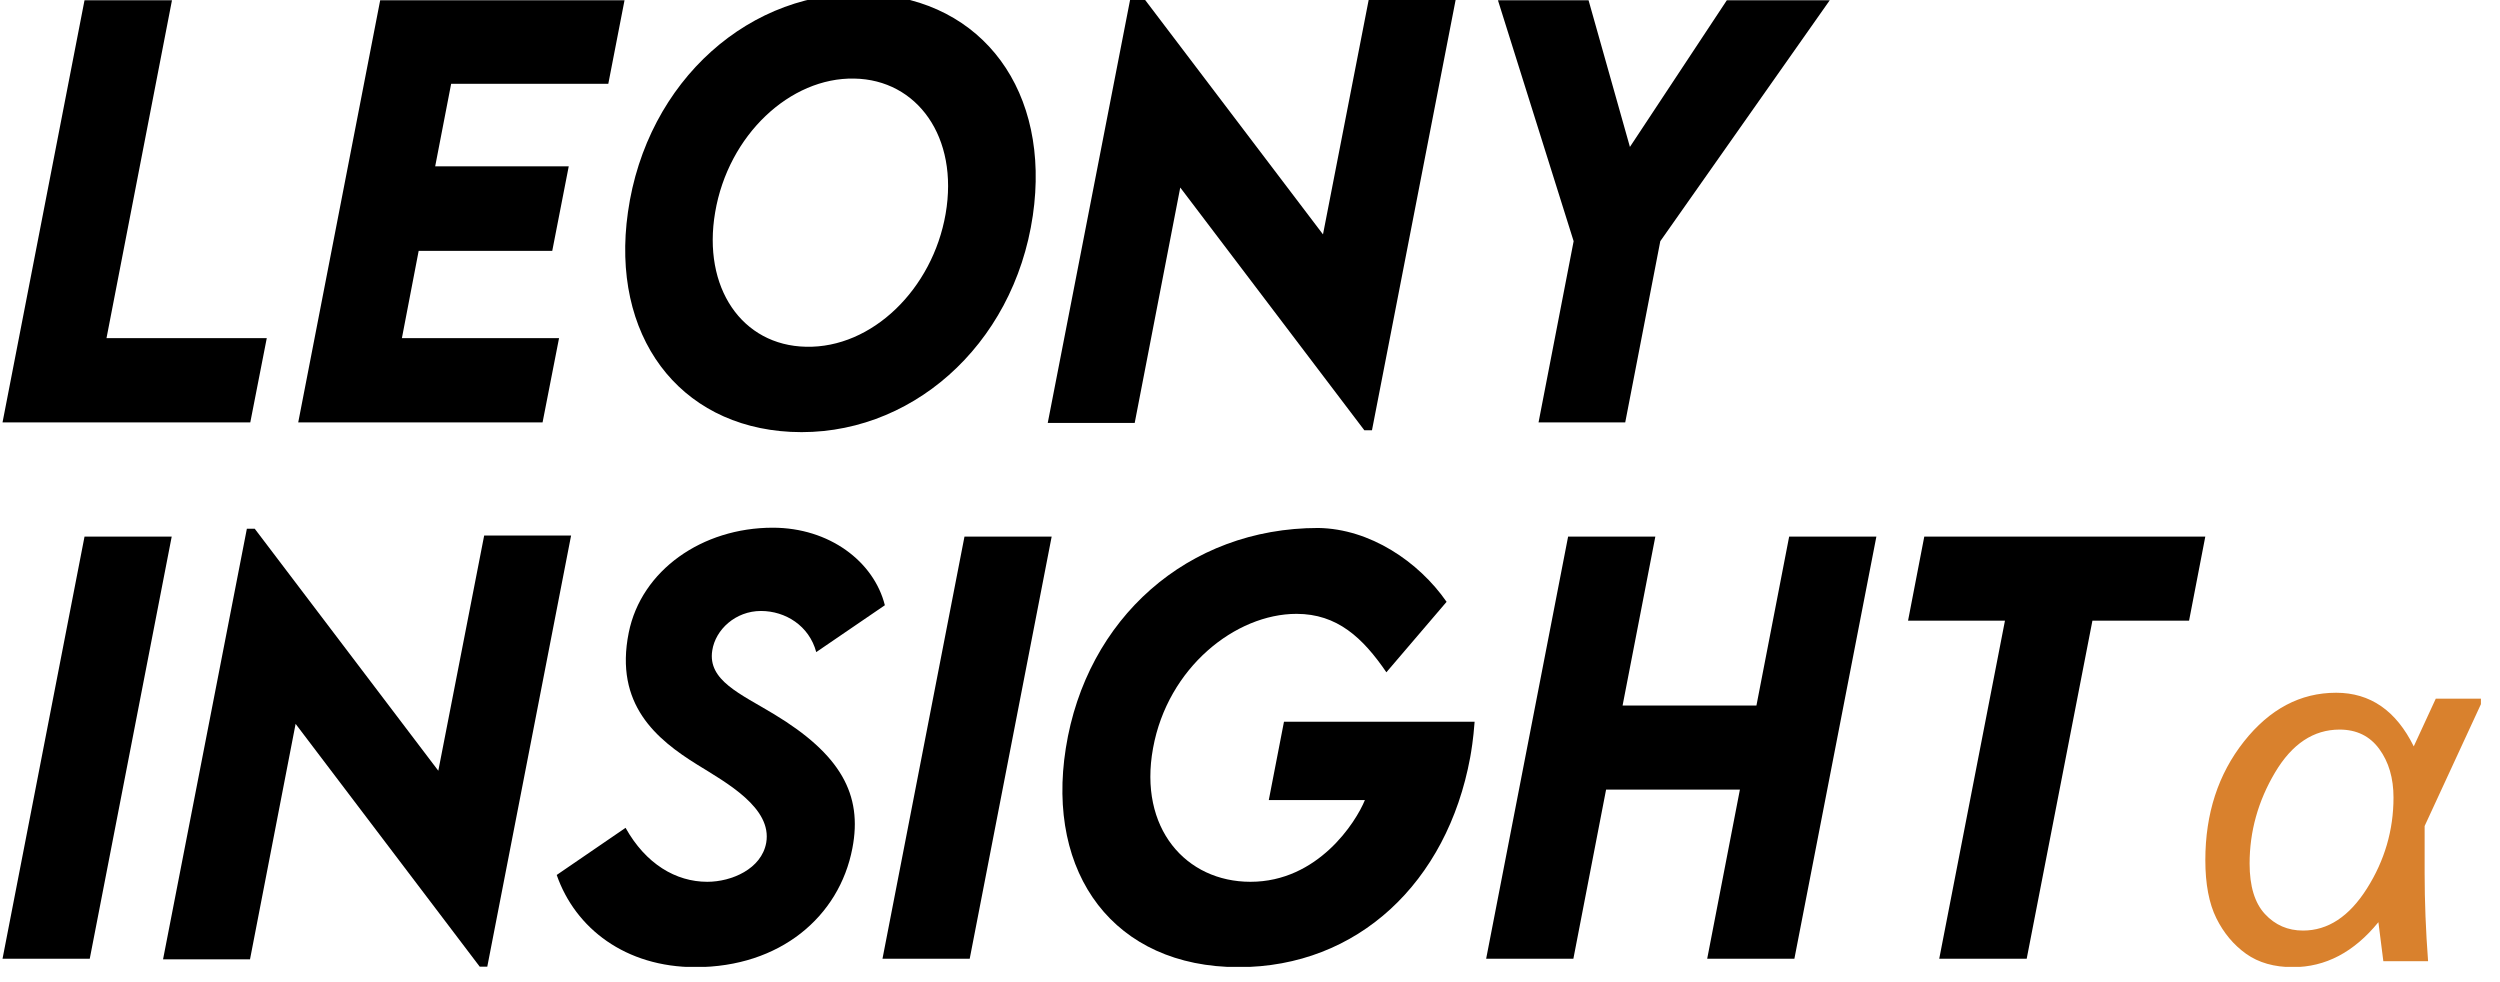
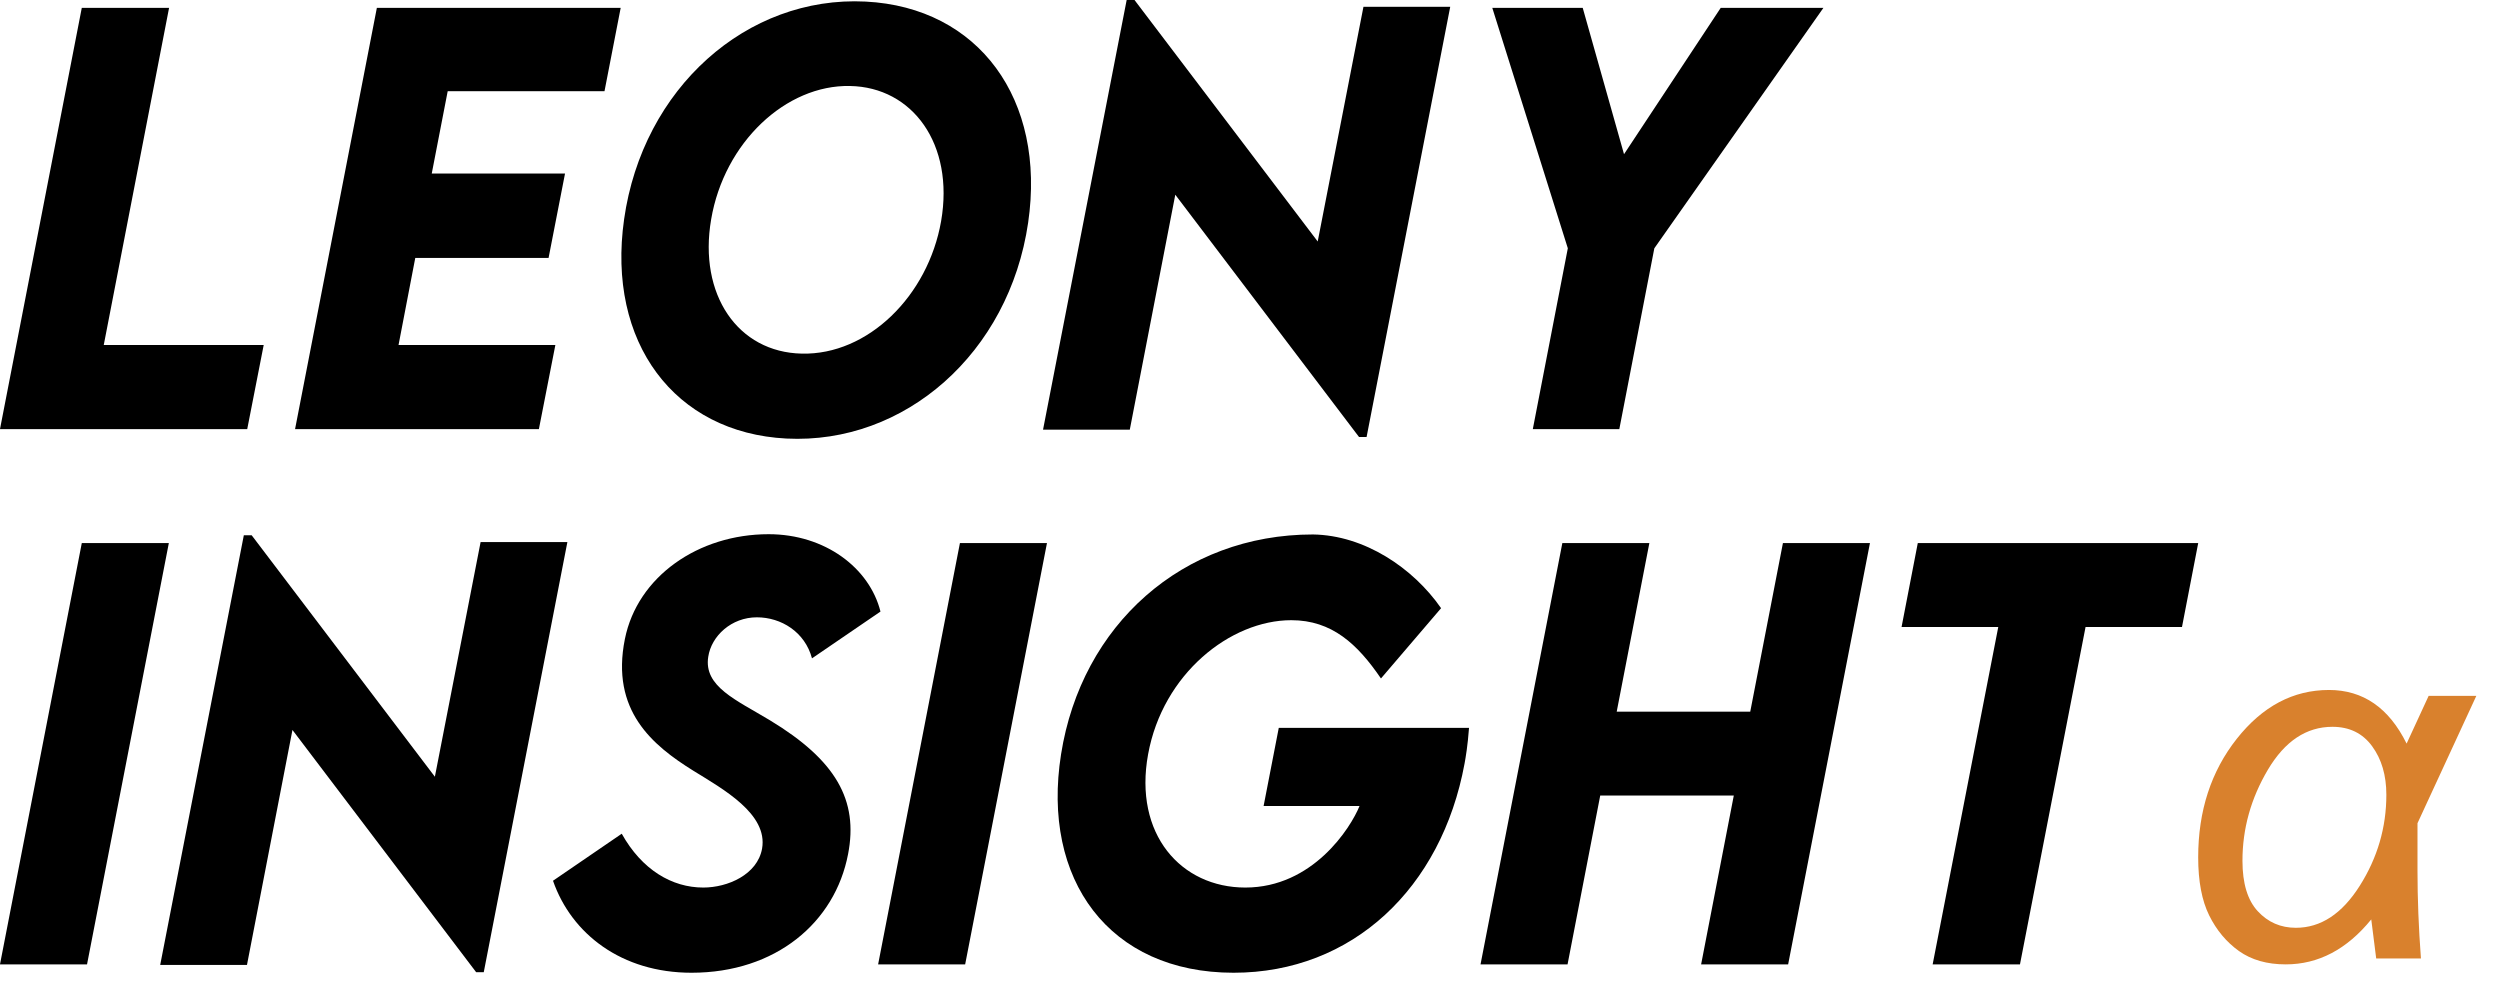
<svg xmlns="http://www.w3.org/2000/svg" width="100%" height="100%" viewBox="0 0 79 31" version="1.1" xml:space="preserve" style="fill-rule:evenodd;clip-rule:evenodd;stroke-linejoin:round;stroke-miterlimit:2;">
-   <g transform="matrix(1,0,0,1,-1412.989,-0.240181)">
-     <g id="brand-text" transform="matrix(1,0,0,1,-1528.09,-8.767911)">
-       <rect x="2941.079" y="9.008" width="78.397" height="30.554" style="fill:none;" />
-       <clipPath id="_clip1">
-         <rect x="2941.079" y="9.008" width="78.397" height="30.554" />
-       </clipPath>
-       <g clip-path="url(#_clip1)">
-         <g transform="matrix(1.059299,0,0,1.059299,86.13817,-43.58295)">
-           <path d="M2698.3,59.733L2700.253,49.655L2697.644,49.655L2695.198,62.248L2702.589,62.248L2703.081,59.733L2698.3,59.733Z" style="fill-rule:nonzero;" />
-           <path d="M2713.269,52.147L2713.753,49.655L2706.464,49.655L2704.019,62.248L2711.308,62.248L2711.8,59.733L2707.112,59.733L2707.612,57.131L2711.597,57.131L2712.089,54.608L2708.105,54.608L2708.581,52.147L2713.269,52.147Z" style="fill-rule:nonzero;" />
-           <path d="M2718.706,62.53C2722.237,62.709 2725.362,59.983 2725.933,56.077C2726.472,52.389 2724.456,49.639 2721.073,49.467C2717.526,49.287 2714.409,52.053 2713.855,55.975C2713.331,59.655 2715.362,62.358 2718.706,62.53ZM2719.167,59.991C2717.253,59.952 2716.073,58.225 2716.456,55.983C2716.847,53.67 2718.698,51.952 2720.605,51.991C2722.48,52.022 2723.73,53.733 2723.331,56.03C2722.941,58.272 2721.136,60.037 2719.167,59.991Z" style="fill-rule:nonzero;" />
-           <path d="M2735.956,49.623L2734.589,56.639L2729.112,49.42L2728.878,49.42L2726.378,62.264L2728.972,62.264L2730.331,55.241L2735.823,62.483L2736.05,62.483L2738.55,49.623L2735.956,49.623Z" style="fill-rule:nonzero;" />
-           <path d="M2741.019,62.248L2743.605,62.248L2744.651,56.842L2749.706,49.655L2746.636,49.655L2743.745,54.03L2742.511,49.655L2739.808,49.655L2742.066,56.842L2741.019,62.248Z" style="fill-rule:nonzero;" />
-           <path d="M2695.198,78.248L2697.8,78.248L2700.245,65.655L2697.644,65.655L2695.198,78.248Z" style="fill-rule:nonzero;" />
-           <path d="M2709.566,65.623L2708.198,72.639L2702.722,65.42L2702.487,65.42L2699.987,78.264L2702.581,78.264L2703.941,71.241L2709.433,78.483L2709.659,78.483L2712.159,65.623L2709.566,65.623Z" style="fill-rule:nonzero;" />
-           <path d="M2715.87,78.498C2718.386,78.498 2720.159,76.998 2720.55,74.952C2720.862,73.342 2720.191,72.147 2718.214,70.952C2717.206,70.342 2716.23,69.944 2716.37,69.053C2716.464,68.428 2717.066,67.873 2717.823,67.873C2718.55,67.873 2719.261,68.311 2719.472,69.1L2721.519,67.702C2721.191,66.397 2719.862,65.389 2718.175,65.389C2716.073,65.389 2714.253,66.655 2713.878,68.522C2713.448,70.662 2714.706,71.702 2715.925,72.459C2716.808,73.006 2718.159,73.748 2717.98,74.787C2717.839,75.569 2716.948,75.952 2716.222,75.952C2715.284,75.952 2714.386,75.42 2713.784,74.342L2711.73,75.748C2712.284,77.342 2713.784,78.498 2715.87,78.498Z" style="fill-rule:nonzero;" />
-           <path d="M2721.448,78.248L2724.05,78.248L2726.495,65.655L2723.894,65.655L2721.448,78.248Z" style="fill-rule:nonzero;" />
-           <path d="M2733.425,71.178L2732.972,73.514L2735.839,73.514C2735.573,74.17 2734.441,75.952 2732.425,75.952C2730.503,75.952 2729.081,74.358 2729.519,71.967C2729.956,69.561 2731.98,67.959 2733.8,67.959C2735.011,67.959 2735.776,68.67 2736.48,69.702L2738.276,67.6C2737.441,66.397 2735.987,65.42 2734.448,65.397C2730.55,65.397 2727.526,68.1 2726.917,71.967C2726.323,75.717 2728.355,78.498 2732.073,78.498C2735.62,78.498 2738.292,75.975 2738.98,72.241C2739.011,72.069 2739.073,71.709 2739.112,71.178L2733.425,71.178Z" style="fill-rule:nonzero;" />
-           <path d="M2748.495,65.655L2747.519,70.694L2743.526,70.694L2744.503,65.655L2741.901,65.655L2739.456,78.248L2742.058,78.248L2743.034,73.202L2747.026,73.202L2746.05,78.248L2748.651,78.248L2751.097,65.655L2748.495,65.655Z" style="fill-rule:nonzero;" />
-           <path d="M2760.909,65.655L2752.526,65.655L2752.042,68.162L2754.933,68.162L2752.972,78.248L2755.581,78.248L2757.542,68.162L2760.425,68.162L2760.909,65.655Z" style="fill-rule:nonzero;" />
-           <g transform="matrix(0.944021,0,0,0.944021,219.7473,63.49937)">
-             <path d="M2699.132,7.404L2700.639,7.404L2698.78,11.428L2698.78,12.928C2698.78,13.808 2698.816,14.732 2698.889,15.701L2697.475,15.701L2697.319,14.467C2696.548,15.415 2695.647,15.888 2694.616,15.888C2694.027,15.888 2693.535,15.748 2693.139,15.467C2692.744,15.185 2692.43,14.81 2692.198,14.342C2691.966,13.873 2691.85,13.261 2691.85,12.506C2691.85,11.037 2692.257,9.788 2693.069,8.76C2693.882,7.731 2694.853,7.217 2695.983,7.217C2697.061,7.217 2697.879,7.782 2698.436,8.912L2699.132,7.404ZM2693.249,12.615C2693.249,13.329 2693.41,13.86 2693.733,14.209C2694.056,14.558 2694.457,14.732 2694.936,14.732C2695.723,14.732 2696.396,14.29 2696.956,13.404C2697.516,12.519 2697.796,11.56 2697.796,10.529C2697.796,9.915 2697.646,9.403 2697.346,8.994C2697.047,8.585 2696.629,8.381 2696.092,8.381C2695.27,8.381 2694.59,8.832 2694.053,9.736C2693.517,10.64 2693.249,11.599 2693.249,12.615Z" style="fill:rgb(217,129,45);fill-rule:nonzero;" />
-           </g>
+   <g transform="matrix(1,0,0,1,-1412.595,-0.240181)">
+     <g id="brand-text" transform="matrix(1,0,0,1,0.594937,0.240181)">
+       <rect x="1412" y="-0" width="78.252" height="30.739" style="fill:none;" />
+       <g transform="matrix(0.078125,0,0,0.055556,1122.943,-24.62246)">
+         <g transform="matrix(12.8,0,0,18,-29866.626,705.7492)">
+           <path d="M2699.132,7.404L2700.639,7.404L2698.78,11.428L2698.78,12.928C2698.78,13.808 2698.816,14.732 2698.889,15.701L2697.475,15.701L2697.319,14.467C2696.548,15.415 2695.647,15.888 2694.616,15.888C2694.027,15.888 2693.535,15.748 2693.139,15.467C2692.744,15.185 2692.43,14.81 2692.198,14.342C2691.966,13.873 2691.85,13.261 2691.85,12.506C2691.85,11.037 2692.257,9.788 2693.069,8.76C2693.882,7.731 2694.853,7.217 2695.983,7.217C2697.061,7.217 2697.879,7.782 2698.436,8.912L2699.132,7.404ZM2693.249,12.615C2693.249,13.329 2693.41,13.86 2693.733,14.209C2694.056,14.558 2694.457,14.732 2694.936,14.732C2695.723,14.732 2696.396,14.29 2696.956,13.404C2697.516,12.519 2697.796,11.56 2697.796,10.529C2697.796,9.915 2697.646,9.403 2697.346,8.994C2697.047,8.585 2696.629,8.381 2696.092,8.381C2695.27,8.381 2694.59,8.832 2694.053,9.736C2693.517,10.64 2693.249,11.599 2693.249,12.615Z" style="fill:rgb(217,129,45);fill-rule:nonzero;" />
+         </g>
+         <g transform="matrix(9.020614,0,0,12.68524,-3549.149,-528.5393)">
+           <path d="M808.265,92.073L811.194,76.956L807.28,76.956L803.612,95.846L814.698,95.846L815.437,92.073L808.265,92.073Z" style="fill-rule:nonzero;" />
+           <path d="M830.718,80.694L831.444,76.956L820.511,76.956L816.843,95.846L827.776,95.846L828.515,92.073L821.483,92.073L822.233,88.171L828.21,88.171L828.948,84.386L822.972,84.386L823.687,80.694L830.718,80.694Z" style="fill-rule:nonzero;" />
+           <path d="M838.874,96.268C844.171,96.538 848.858,92.448 849.714,86.589C850.522,81.057 847.499,76.932 842.425,76.675C837.105,76.405 832.429,80.553 831.597,86.436C830.812,91.956 833.858,96.011 838.874,96.268ZM839.565,92.46C836.694,92.401 834.925,89.811 835.499,86.448C836.085,82.979 838.862,80.401 841.722,80.46C844.534,80.507 846.409,83.073 845.812,86.518C845.226,89.882 842.519,92.53 839.565,92.46Z" style="fill-rule:nonzero;" />
+           <path d="M864.749,76.909L862.698,87.432L854.483,76.604L854.132,76.604L850.382,95.87L854.272,95.87L856.312,85.335L864.55,96.198L864.89,96.198L868.64,76.909L864.749,76.909Z" style="fill-rule:nonzero;" />
+           <path d="M872.343,95.846L876.222,95.846L877.792,87.737L885.374,76.956L880.769,76.956L876.433,83.518L874.581,76.956L870.526,76.956L873.913,87.737L872.343,95.846Z" style="fill-rule:nonzero;" />
+           <path d="M803.612,119.846L807.515,119.846L811.183,100.956L807.28,100.956L803.612,119.846Z" style="fill-rule:nonzero;" />
+           <path d="M825.163,100.909L823.112,111.432L814.897,100.604L814.546,100.604L810.796,119.87L814.687,119.87L816.726,109.335L824.964,120.198L825.304,120.198L829.054,100.909L825.163,100.909Z" style="fill-rule:nonzero;" />
+           <path d="M834.62,120.221C838.394,120.221 841.054,117.971 841.64,114.901C842.108,112.487 841.101,110.694 838.136,108.901C836.624,107.987 835.159,107.389 835.37,106.053C835.511,105.116 836.413,104.284 837.55,104.284C838.64,104.284 839.706,104.94 840.022,106.124L843.093,104.026C842.601,102.069 840.608,100.557 838.077,100.557C834.925,100.557 832.194,102.456 831.632,105.257C830.987,108.468 832.874,110.026 834.702,111.163C836.026,111.983 838.054,113.096 837.784,114.655C837.573,115.827 836.237,116.401 835.147,116.401C833.741,116.401 832.394,115.604 831.491,113.987L828.409,116.096C829.241,118.487 831.491,120.221 834.62,120.221Z" style="fill-rule:nonzero;" />
+           <path d="M842.987,119.846L846.89,119.846L850.558,100.956L846.655,100.956L842.987,119.846Z" style="fill-rule:nonzero;" />
+           <path d="M860.952,109.241L860.272,112.745L864.573,112.745C864.175,113.729 862.476,116.401 859.452,116.401C856.569,116.401 854.437,114.011 855.093,110.425C855.749,106.815 858.784,104.413 861.515,104.413C863.331,104.413 864.48,105.479 865.534,107.026L868.23,103.874C866.976,102.069 864.796,100.604 862.487,100.569C856.64,100.569 852.105,104.624 851.19,110.425C850.3,116.05 853.347,120.221 858.925,120.221C864.245,120.221 868.253,116.436 869.284,110.835C869.331,110.577 869.425,110.038 869.483,109.241L860.952,109.241Z" style="fill-rule:nonzero;" />
+           <path d="M883.558,100.956L882.093,108.514L876.105,108.514L877.569,100.956L873.667,100.956L869.999,119.846L873.901,119.846L875.366,112.276L881.355,112.276L879.89,119.846L883.792,119.846L887.46,100.956L883.558,100.956Z" style="fill-rule:nonzero;" />
+           <path d="M902.179,100.956L889.605,100.956L888.878,104.718L893.214,104.718L890.272,119.846L894.187,119.846L897.128,104.718L901.452,104.718L902.179,100.956Z" style="fill-rule:nonzero;" />
        </g>
      </g>
    </g>
  </g>
</svg>
